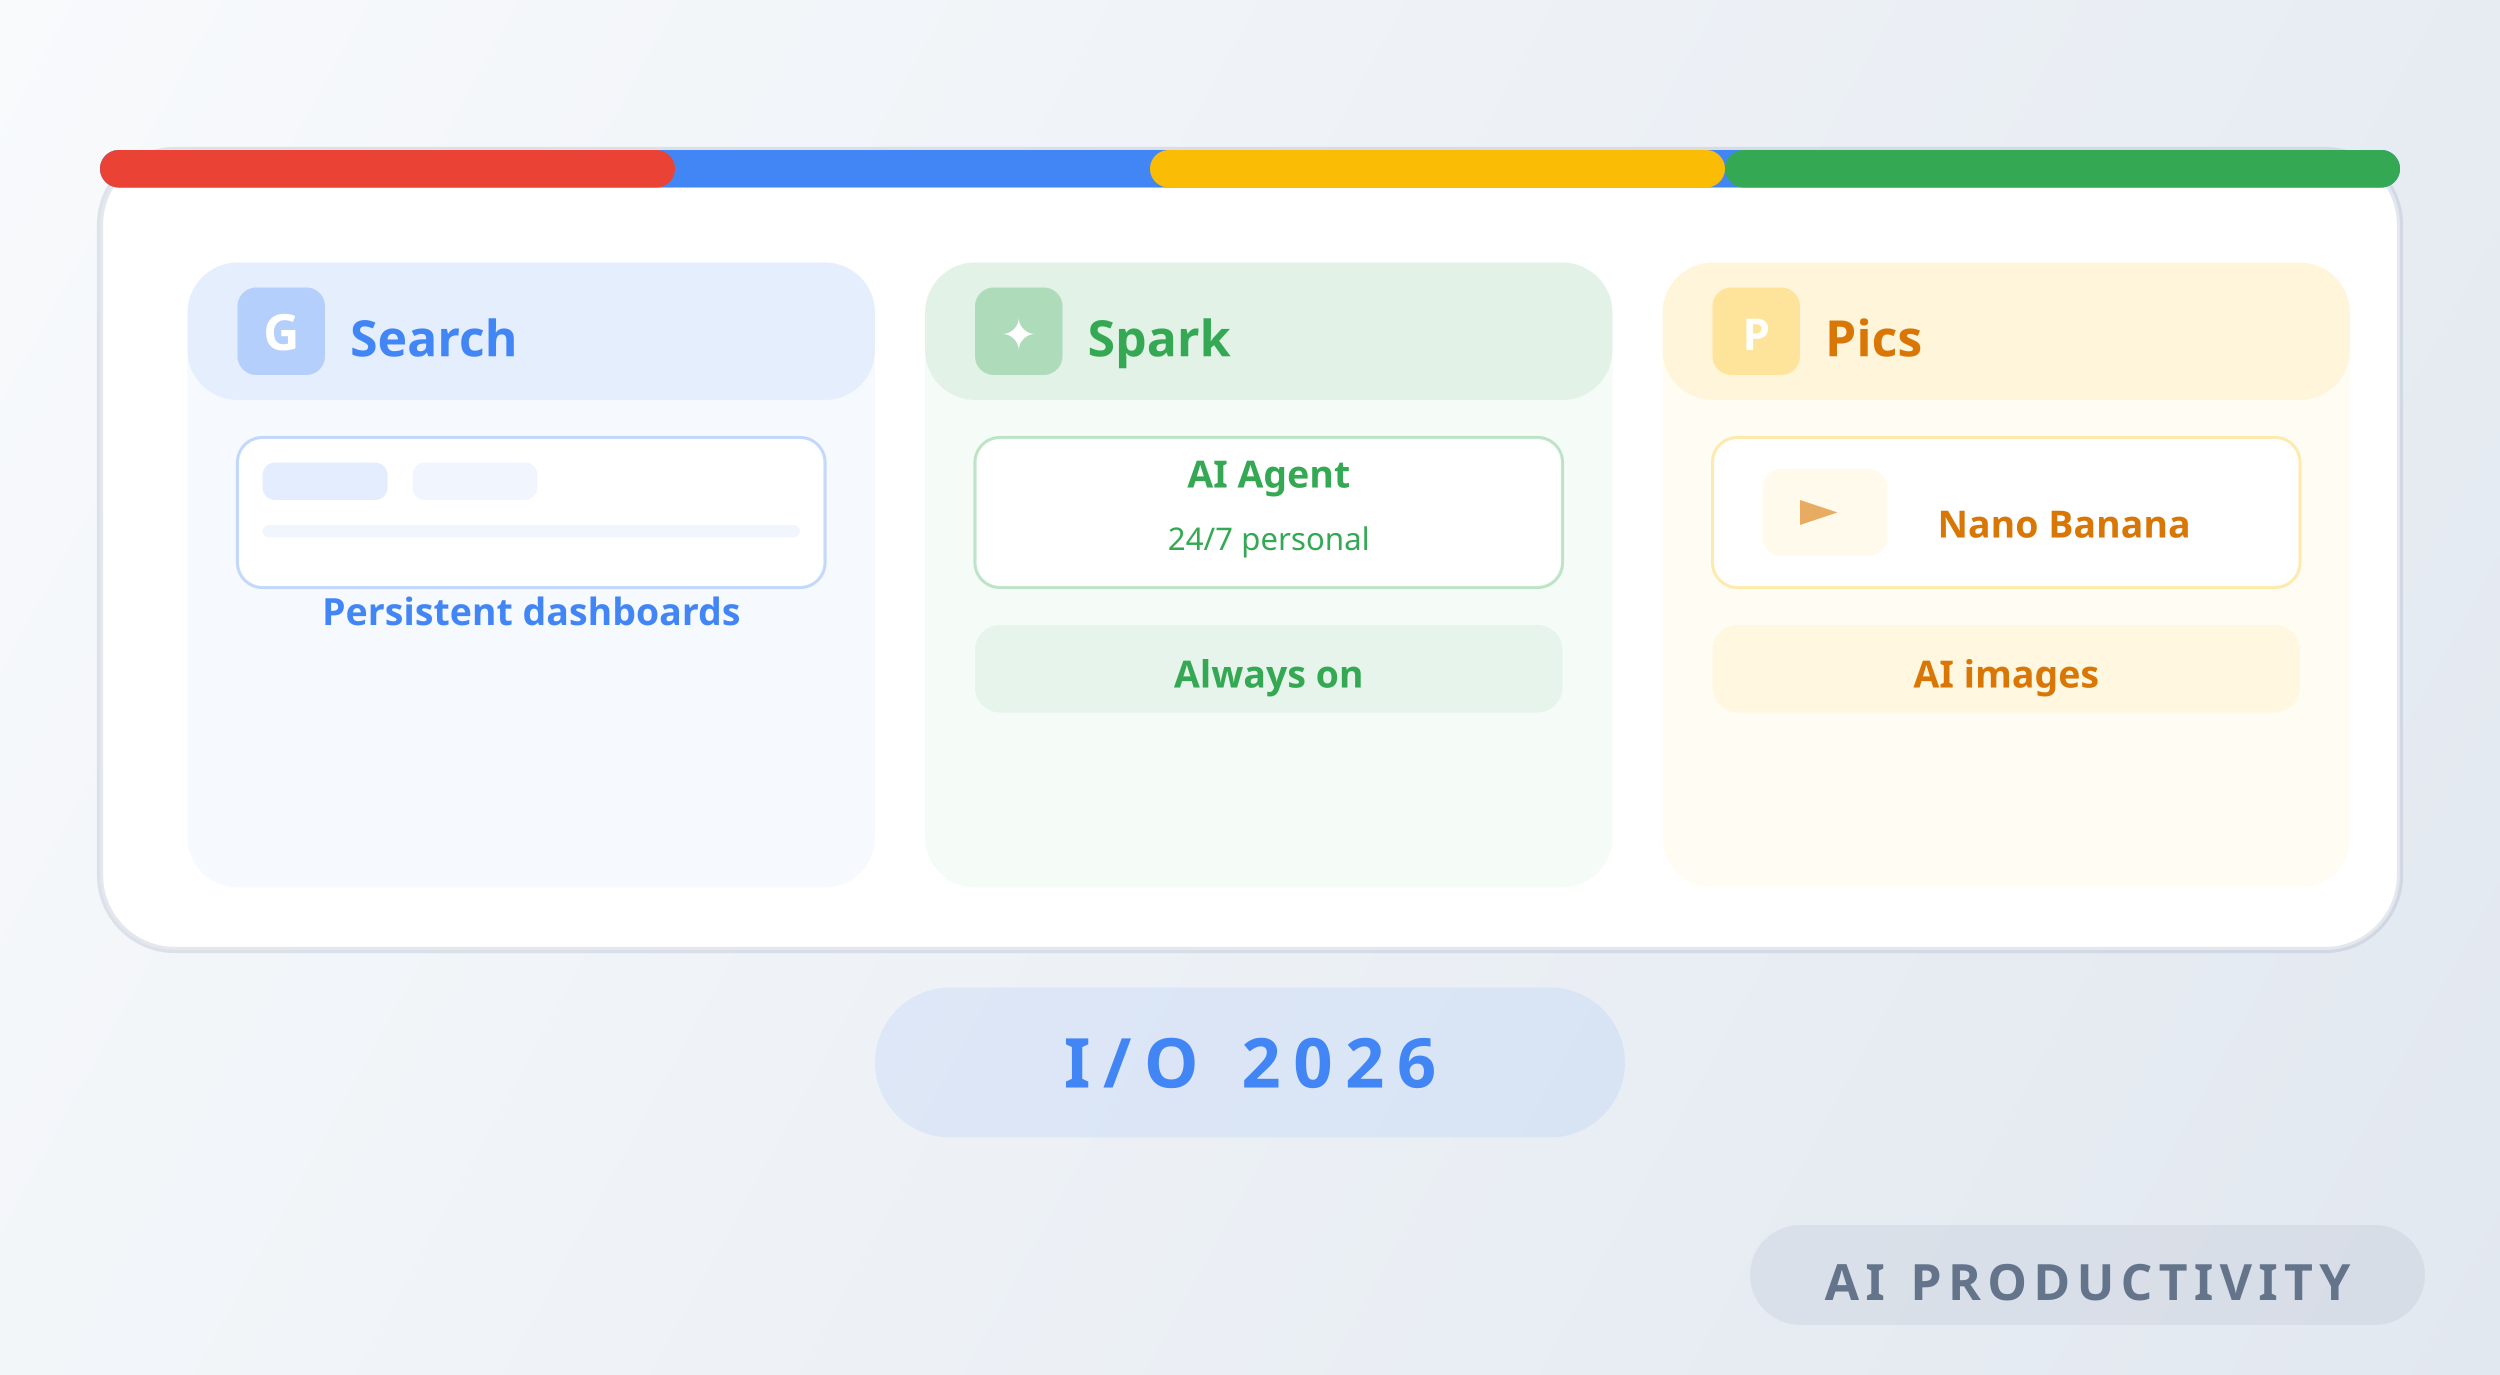
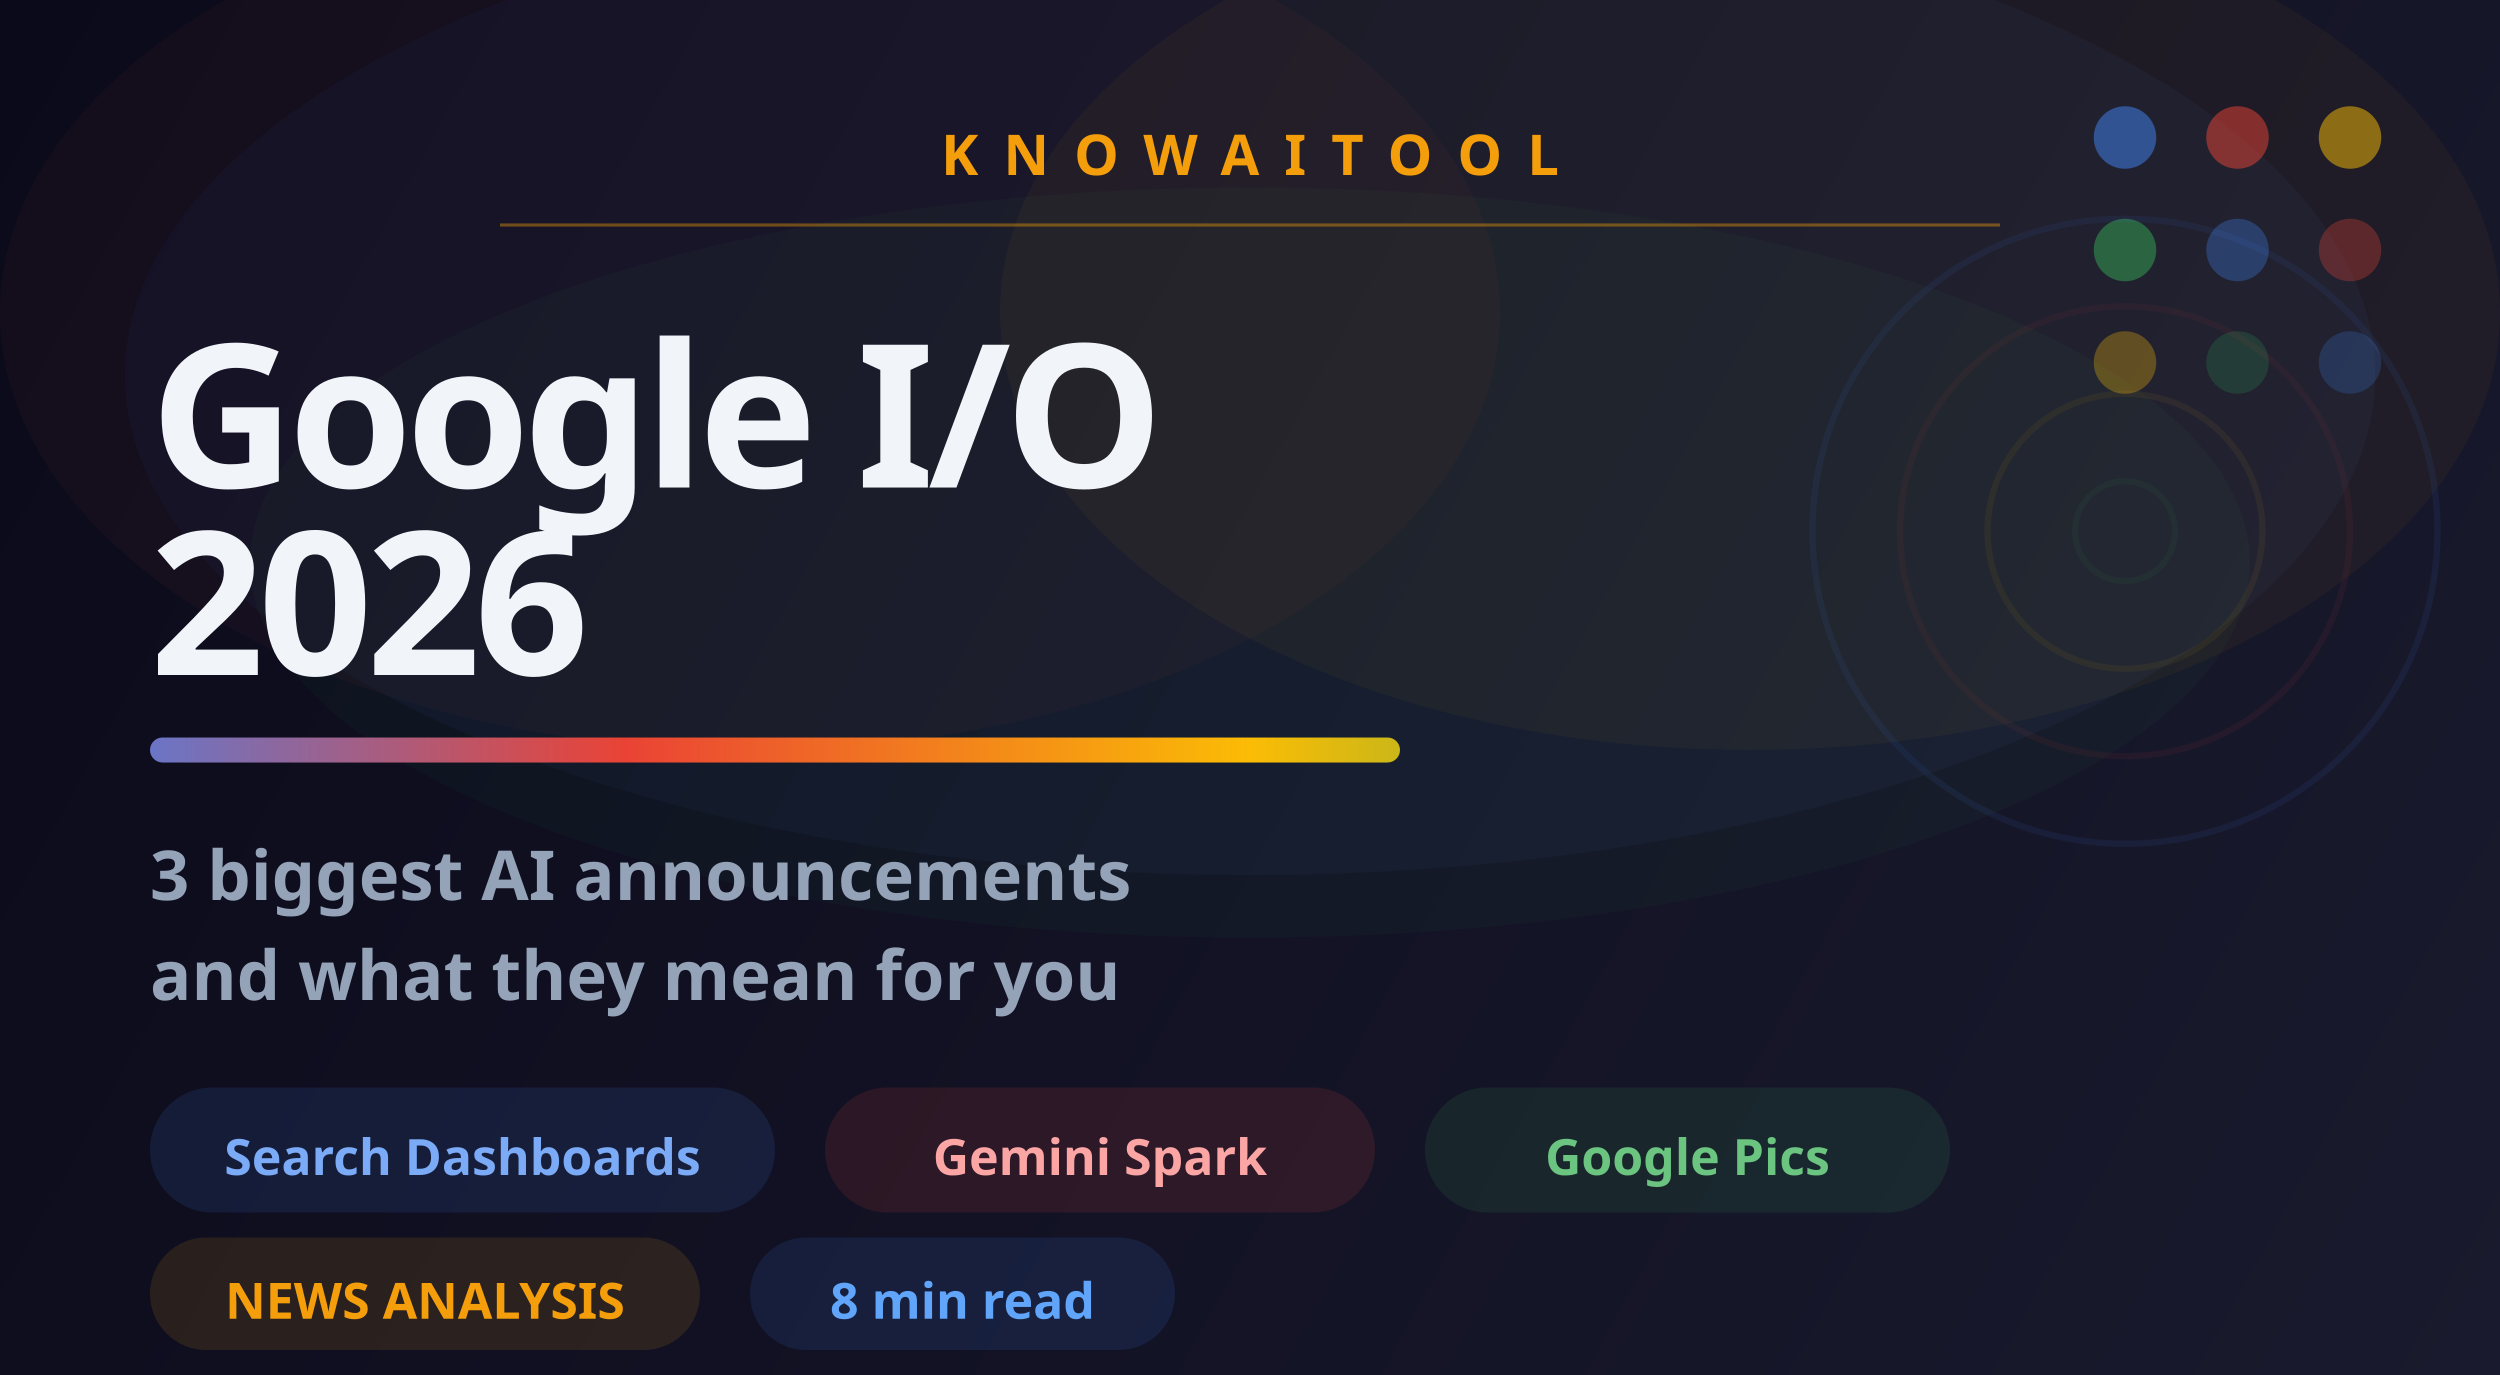
<svg xmlns="http://www.w3.org/2000/svg" viewBox="0 0 400 220" fill="none">
  <defs>
-     <linearGradient id="go1" x1="0" y1="0" x2="400" y2="220" gradientUnits="userSpaceOnUse">
-       <stop stop-color="#f8fafc" />
-       <stop offset="1" stop-color="#e2e8f0" />
+     <linearGradient id="gm1" x1="0" y1="0" x2="400" y2="220" gradientUnits="userSpaceOnUse">
+       <stop stop-color="#0a0a1a" />
+       <stop offset="1" stop-color="#1a1a2e" />
+     </linearGradient>
+     <linearGradient id="gm2" x1="0" y1="0" x2="400" y2="0" gradientUnits="userSpaceOnUse">
+       <stop stop-color="#4285F4" />
+       <stop offset="0.25" stop-color="#EA4335" />
+       <stop offset="0.5" stop-color="#FBBC05" />
+       <stop offset="0.75" stop-color="#34A853" />
+     </linearGradient>
+     <linearGradient id="gm3" x1="0" y1="0" x2="400" y2="0" gradientUnits="userSpaceOnUse">
+       <stop stop-color="#EA4335" />
+       <stop offset="0.5" stop-color="#FBBC05" />
+       <stop offset="1" stop-color="#4285F4" />
    </linearGradient>
  </defs>
-   <rect width="400" height="220" fill="url(#go1)" />
-   <rect x="16" y="24" width="368" height="128" rx="12" fill="#ffffff" stroke="#94a3b8" stroke-width="1" stroke-opacity="0.25" />
-   <rect x="16" y="24" width="368" height="6" rx="3" fill="#4285F4" />
-   <rect x="16" y="24" width="92" height="6" rx="3" fill="#EA4335" />
-   <rect x="184" y="24" width="92" height="6" rx="3" fill="#FBBC05" />
-   <rect x="276" y="24" width="108" height="6" rx="3" fill="#34A853" />
-   <rect x="30" y="42" width="110" height="100" rx="8" fill="#4285F4" opacity="0.05" />
-   <rect x="30" y="42" width="110" height="22" rx="8" fill="#4285F4" opacity="0.1" />
-   <rect x="38" y="46" width="14" height="14" rx="3" fill="#4285F4" opacity="0.3" />
-   <text x="45" y="56" text-anchor="middle" fill="#ffffff" font-size="8" font-weight="700" font-family="system-ui">G</text>
-   <text x="56" y="57" fill="#4285F4" font-size="8" font-weight="700" font-family="system-ui">Search</text>
-   <rect x="38" y="70" width="94" height="24" rx="4" fill="#ffffff" stroke="#4285F4" stroke-width="0.5" stroke-opacity="0.3" />
-   <rect x="42" y="74" width="20" height="6" rx="2" fill="#4285F4" opacity="0.15" />
-   <rect x="66" y="74" width="20" height="6" rx="2" fill="#4285F4" opacity="0.08" />
-   <rect x="42" y="84" width="86" height="2" rx="1" fill="#4285F4" opacity="0.08" />
-   <text x="85" y="100" text-anchor="middle" fill="#4285F4" font-size="6" font-weight="600" font-family="system-ui">Persistent dashboards</text>
-   <rect x="148" y="42" width="110" height="100" rx="8" fill="#34A853" opacity="0.05" />
-   <rect x="148" y="42" width="110" height="22" rx="8" fill="#34A853" opacity="0.1" />
-   <rect x="156" y="46" width="14" height="14" rx="3" fill="#34A853" opacity="0.3" />
-   <text x="163" y="56" text-anchor="middle" fill="#ffffff" font-size="7" font-weight="700" font-family="system-ui">✦</text>
-   <text x="174" y="57" fill="#34A853" font-size="8" font-weight="700" font-family="system-ui">Spark</text>
-   <rect x="156" y="70" width="94" height="24" rx="4" fill="#ffffff" stroke="#34A853" stroke-width="0.5" stroke-opacity="0.3" />
-   <text x="203" y="78" text-anchor="middle" fill="#34A853" font-size="6" font-weight="600" font-family="system-ui">AI Agent</text>
-   <text x="203" y="88" text-anchor="middle" fill="#34A853" font-size="5" font-weight="400" font-family="system-ui">24/7 personal</text>
-   <rect x="156" y="100" width="94" height="14" rx="4" fill="#34A853" opacity="0.08" />
-   <text x="203" y="110" text-anchor="middle" fill="#34A853" font-size="6" font-weight="600" font-family="system-ui">Always on</text>
-   <rect x="266" y="42" width="110" height="100" rx="8" fill="#FBBC05" opacity="0.05" />
-   <rect x="266" y="42" width="110" height="22" rx="8" fill="#FBBC05" opacity="0.1" />
-   <rect x="274" y="46" width="14" height="14" rx="3" fill="#FBBC05" opacity="0.3" />
-   <text x="281" y="56" text-anchor="middle" fill="#ffffff" font-size="7" font-weight="700" font-family="system-ui">P</text>
-   <text x="292" y="57" fill="#d97706" font-size="8" font-weight="700" font-family="system-ui">Pics</text>
-   <rect x="274" y="70" width="94" height="24" rx="4" fill="#ffffff" stroke="#FBBC05" stroke-width="0.5" stroke-opacity="0.3" />
-   <rect x="282" y="75" width="20" height="14" rx="3" fill="#FBBC05" opacity="0.08" />
-   <polygon points="288,80 288,84 294,82" fill="#d97706" opacity="0.6" />
-   <text x="310" y="86" fill="#d97706" font-size="6" font-weight="600" font-family="system-ui">Nano Banana</text>
-   <rect x="274" y="100" width="94" height="14" rx="4" fill="#FBBC05" opacity="0.08" />
-   <text x="321" y="110" text-anchor="middle" fill="#d97706" font-size="6" font-weight="600" font-family="system-ui">AI images</text>
-   <rect x="140" y="158" width="120" height="24" rx="12" fill="#4285F4" opacity="0.1" />
-   <text x="200" y="174" text-anchor="middle" fill="#4285F4" font-size="11" font-weight="800" font-family="system-ui" letter-spacing="2">I/O 2026</text>
-   <rect x="280" y="196" width="108" height="16" rx="8" fill="#64748b" opacity="0.1" />
-   <text x="334" y="208" text-anchor="middle" fill="#64748b" font-size="8" font-weight="700" font-family="system-ui" letter-spacing="1">AI PRODUCTIVITY</text>
+   <rect width="400" height="220" fill="url(#gm1)" />
+   <ellipse cx="200" cy="60" rx="180" ry="80" fill="#4285F4" opacity="0.05" />
+   <ellipse cx="120" cy="50" rx="120" ry="70" fill="#EA4335" opacity="0.04" />
+   <ellipse cx="280" cy="50" rx="120" ry="70" fill="#FBBC05" opacity="0.04" />
+   <ellipse cx="200" cy="90" rx="160" ry="60" fill="#34A853" opacity="0.04" />
+   <circle cx="340" cy="22" r="5" fill="#4285F4" opacity="0.5" />
+   <circle cx="358" cy="22" r="5" fill="#EA4335" opacity="0.5" />
+   <circle cx="376" cy="22" r="5" fill="#FBBC05" opacity="0.5" />
+   <circle cx="340" cy="40" r="5" fill="#34A853" opacity="0.5" />
+   <circle cx="358" cy="40" r="5" fill="#4285F4" opacity="0.3" />
+   <circle cx="376" cy="40" r="5" fill="#EA4335" opacity="0.3" />
+   <circle cx="340" cy="58" r="5" fill="#FBBC05" opacity="0.3" />
+   <circle cx="358" cy="58" r="5" fill="#34A853" opacity="0.2" />
+   <circle cx="376" cy="58" r="5" fill="#4285F4" opacity="0.2" />
+   <text x="200" y="28" text-anchor="middle" fill="#f59e0b" font-size="9" font-weight="800" font-family="system-ui" letter-spacing="4">KNOWAITOOL</text>
+   <line x1="80" y1="36" x2="320" y2="36" stroke="#f59e0b" stroke-width="0.5" opacity="0.4" />
+   <text x="24" y="78" fill="#f1f5f9" font-size="32" font-weight="900" font-family="system-ui" letter-spacing="-1">Google I/O</text>
+   <text x="24" y="108" fill="#f1f5f9" font-size="32" font-weight="900" font-family="system-ui" letter-spacing="-1">2026</text>
+   <rect x="24" y="118" width="200" height="4" rx="2" fill="url(#gm2)" />
+   <text x="24" y="144" fill="#94a3b8" font-size="11" font-weight="600" font-family="system-ui">3 biggest AI announcements</text>
+   <text x="24" y="160" fill="#94a3b8" font-size="11" font-weight="600" font-family="system-ui">and what they mean for you</text>
+   <rect x="24" y="174" width="100" height="20" rx="10" fill="#4285F4" opacity="0.12" />
+   <text x="74" y="188" text-anchor="middle" fill="#7baaf7" font-size="8" font-weight="700" font-family="system-ui">Search Dashboards</text>
+   <rect x="132" y="174" width="88" height="20" rx="10" fill="#EA4335" opacity="0.12" />
+   <text x="176" y="188" text-anchor="middle" fill="#fca5a5" font-size="8" font-weight="700" font-family="system-ui">Gemini Spark</text>
+   <rect x="228" y="174" width="84" height="20" rx="10" fill="#34A853" opacity="0.12" />
+   <text x="270" y="188" text-anchor="middle" fill="#6bc47f" font-size="8" font-weight="700" font-family="system-ui">Google Pics</text>
+   <rect x="24" y="198" width="88" height="18" rx="9" fill="#f59e0b" opacity="0.12" />
+   <text x="68" y="211" text-anchor="middle" fill="#f59e0b" font-size="8" font-weight="700" font-family="system-ui">NEWS ANALYSIS</text>
+   <rect x="120" y="198" width="68" height="18" rx="9" fill="#3b82f6" opacity="0.12" />
+   <text x="154" y="211" text-anchor="middle" fill="#60a5fa" font-size="8" font-weight="700" font-family="system-ui">8 min read</text>
+   <circle cx="340" cy="85" r="50" fill="none" stroke="#4285F4" stroke-width="1" opacity="0.08" />
+   <circle cx="340" cy="85" r="36" fill="none" stroke="#EA4335" stroke-width="1" opacity="0.06" />
+   <circle cx="340" cy="85" r="22" fill="none" stroke="#FBBC05" stroke-width="1" opacity="0.06" />
+   <circle cx="340" cy="85" r="8" fill="none" stroke="#34A853" stroke-width="1" opacity="0.06" />
</svg>
